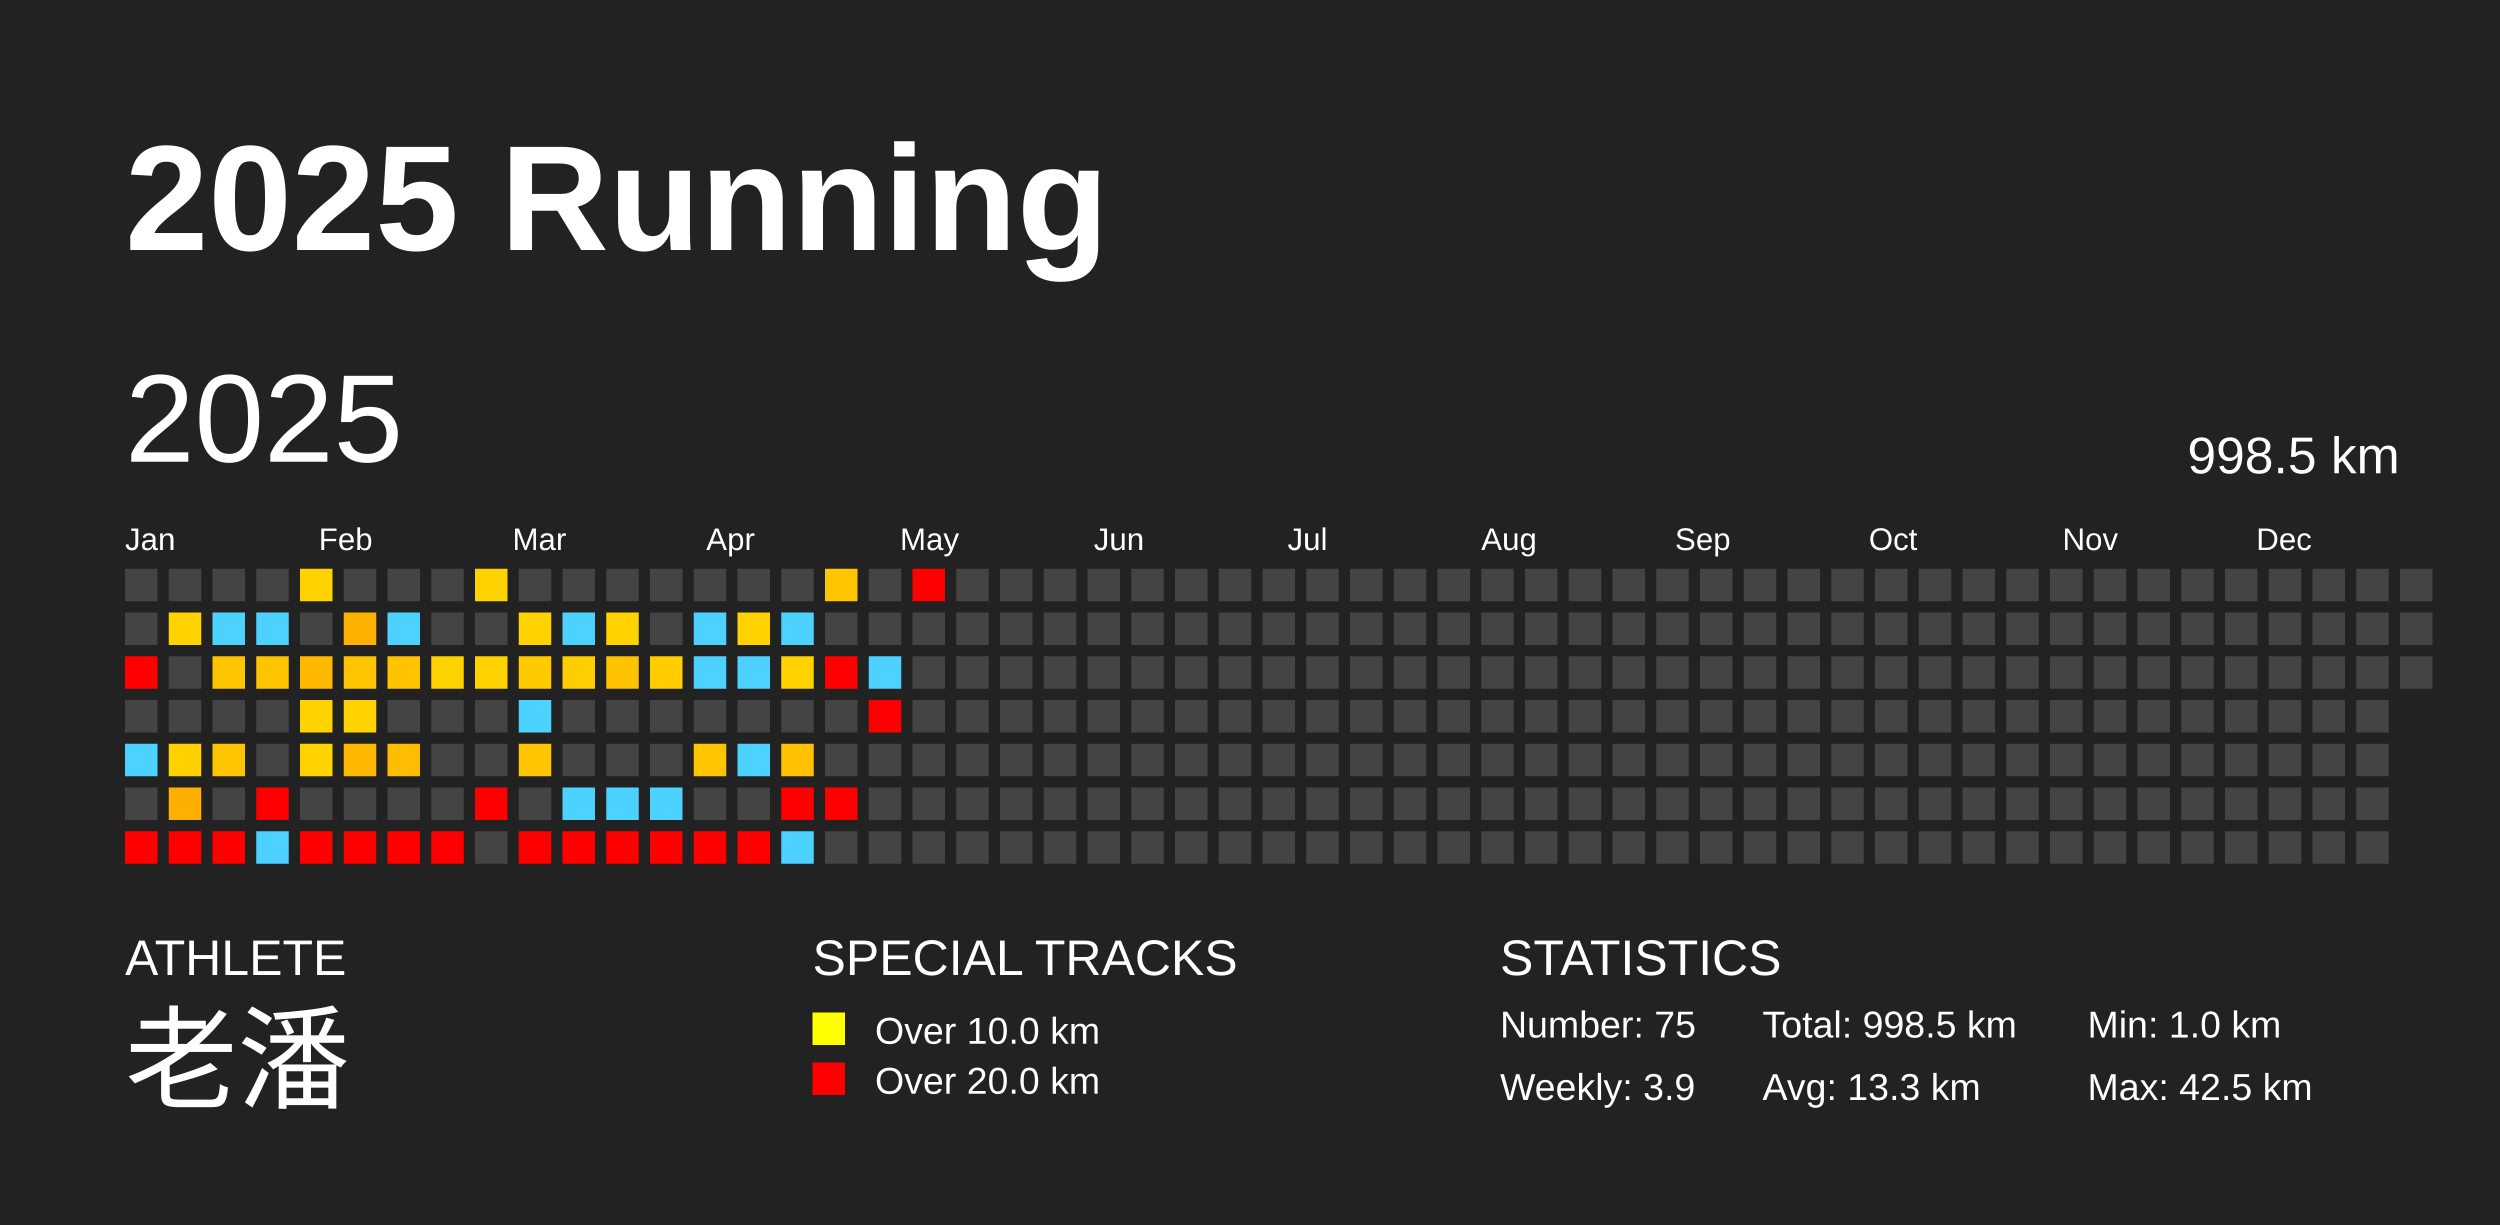
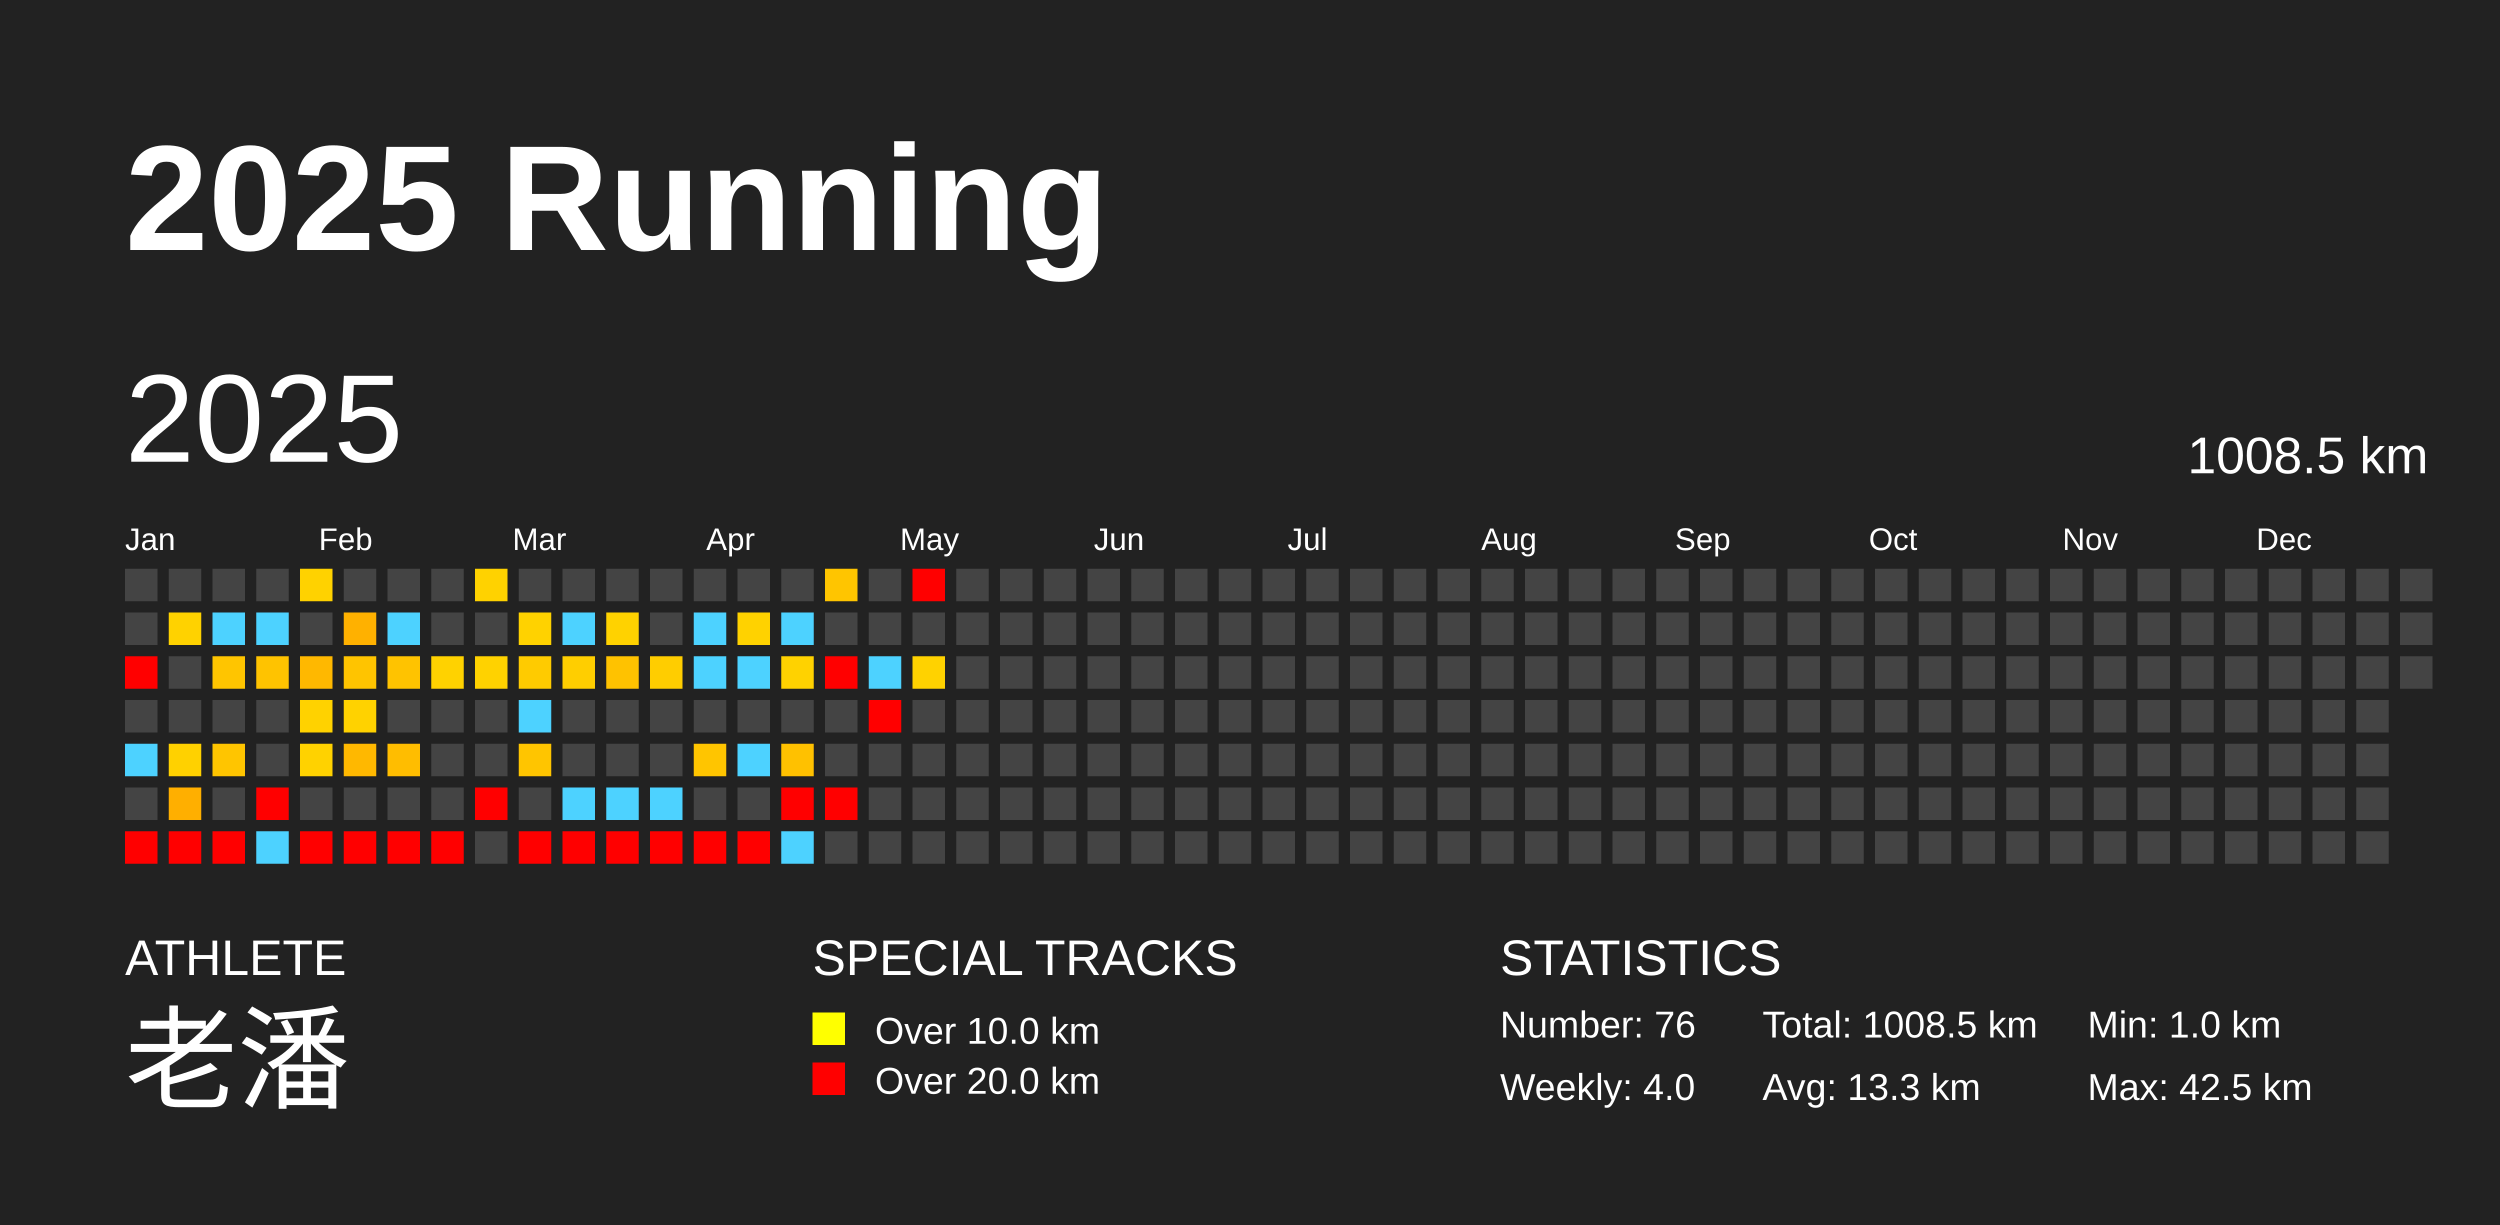
<svg xmlns="http://www.w3.org/2000/svg" baseProfile="full" height="98mm" version="1.1" viewBox="0,0,200,98" width="200mm">
  <defs />
  <rect fill="#222222" height="98" width="200" x="0" y="0" />
  <text fill="#FFFFFF" style="font-size:12px; font-family:Arial; font-weight:bold;" x="10" y="20">2025 Running</text>
  <text fill="#FFFFFF" style="font-size:4px; font-family:Arial" x="10" y="78">ATHLETE</text>
  <text fill="#FFFFFF" style="font-size:9px; font-family:Arial" x="10" y="88">老潘</text>
  <text fill="#FFFFFF" style="font-size:4px; font-family:Arial" x="65" y="78">SPECIAL TRACKS</text>
  <rect fill="yellow" height="2.6" width="2.6" x="65" y="81" />
  <text fill="#FFFFFF" style="font-size:3px; font-family:Arial" x="70" y="83.5">Over 10.0 km</text>
  <rect fill="red" height="2.6" width="2.6" x="65" y="85" />
  <text fill="#FFFFFF" style="font-size:3px; font-family:Arial" x="70" y="87.5">Over 20.0 km</text>
  <text fill="#FFFFFF" style="font-size:4px; font-family:Arial" x="120" y="78">STATISTICS</text>
-   <text fill="#FFFFFF" style="font-size:3px; font-family:Arial" x="120" y="83">Number: 75</text>
-   <text fill="#FFFFFF" style="font-size:3px; font-family:Arial" x="120" y="88">Weekly: 3.9</text>
-   <text fill="#FFFFFF" style="font-size:3px; font-family:Arial" x="141" y="83">Total: 998.5 km</text>
+   <text fill="#FFFFFF" style="font-size:3px; font-family:Arial" x="120" y="83">Number: 76</text>
+   <text fill="#FFFFFF" style="font-size:3px; font-family:Arial" x="120" y="88">Weekly: 4.0</text>
+   <text fill="#FFFFFF" style="font-size:3px; font-family:Arial" x="141" y="83">Total: 1008.5 km</text>
  <text fill="#FFFFFF" style="font-size:3px; font-family:Arial" x="141" y="88">Avg: 13.3 km</text>
  <text fill="#FFFFFF" style="font-size:3px; font-family:Arial" x="167" y="83">Min: 1.0 km</text>
  <text fill="#FFFFFF" style="font-size:3px; font-family:Arial" x="167" y="88">Max: 42.5 km</text>
  <text dominant-baseline="hanging" fill="#FFFFFF" style="font-size:10.0px; font-family:Arial;" x="10" y="30">2025</text>
-   <text dominant-baseline="hanging" fill="#FFFFFF" style="font-size:4.125px; font-family:Arial;" x="175" y="35">998.5 km</text>
+   <text dominant-baseline="hanging" fill="#FFFFFF" style="font-size:4.125px; font-family:Arial;" x="175" y="35">1008.5 km</text>
  <text fill="#FFFFFF" style="font-size:2.5px; font-family:Arial" x="10.0" y="44">Jan</text>
  <text fill="#FFFFFF" style="font-size:2.5px; font-family:Arial" x="25.5" y="44">Feb</text>
  <text fill="#FFFFFF" style="font-size:2.5px; font-family:Arial" x="41.0" y="44">Mar</text>
  <text fill="#FFFFFF" style="font-size:2.5px; font-family:Arial" x="56.5" y="44">Apr</text>
  <text fill="#FFFFFF" style="font-size:2.5px; font-family:Arial" x="72.0" y="44">May</text>
  <text fill="#FFFFFF" style="font-size:2.5px; font-family:Arial" x="87.5" y="44">Jun</text>
  <text fill="#FFFFFF" style="font-size:2.5px; font-family:Arial" x="103.0" y="44">Jul</text>
  <text fill="#FFFFFF" style="font-size:2.5px; font-family:Arial" x="118.5" y="44">Aug</text>
  <text fill="#FFFFFF" style="font-size:2.5px; font-family:Arial" x="134.0" y="44">Sep</text>
  <text fill="#FFFFFF" style="font-size:2.5px; font-family:Arial" x="149.5" y="44">Oct</text>
  <text fill="#FFFFFF" style="font-size:2.5px; font-family:Arial" x="165.0" y="44">Nov</text>
  <text fill="#FFFFFF" style="font-size:2.5px; font-family:Arial" x="180.5" y="44">Dec</text>
  <rect fill="#444444" height="2.6" width="2.6" x="10.0" y="45.5" />
  <rect fill="#444444" height="2.6" width="2.6" x="10.0" y="49.0" />
  <rect fill="red" height="2.6" width="2.6" x="10.0" y="52.5" />
  <rect fill="#444444" height="2.6" width="2.6" x="10.0" y="56.0" />
  <rect fill="#4dd2ff" height="2.6" width="2.6" x="10.0" y="59.5" />
  <rect fill="#444444" height="2.6" width="2.6" x="10.0" y="63.0" />
  <rect fill="red" height="2.6" width="2.6" x="10.0" y="66.5" />
  <rect fill="#444444" height="2.6" width="2.6" x="13.5" y="45.5" />
  <rect fill="#ffd200" height="2.6" width="2.6" x="13.5" y="49.0" />
  <rect fill="#444444" height="2.6" width="2.6" x="13.5" y="52.5" />
  <rect fill="#444444" height="2.6" width="2.6" x="13.5" y="56.0" />
  <rect fill="#ffd100" height="2.6" width="2.6" x="13.5" y="59.5" />
  <rect fill="#ffaf00" height="2.6" width="2.6" x="13.5" y="63.0" />
  <rect fill="red" height="2.6" width="2.6" x="13.5" y="66.5" />
  <rect fill="#444444" height="2.6" width="2.6" x="17.0" y="45.5" />
  <rect fill="#4dd2ff" height="2.6" width="2.6" x="17.0" y="49.0" />
  <rect fill="#ffc500" height="2.6" width="2.6" x="17.0" y="52.5" />
  <rect fill="#444444" height="2.6" width="2.6" x="17.0" y="56.0" />
  <rect fill="#ffc500" height="2.6" width="2.6" x="17.0" y="59.5" />
  <rect fill="#444444" height="2.6" width="2.6" x="17.0" y="63.0" />
  <rect fill="red" height="2.6" width="2.6" x="17.0" y="66.5" />
  <rect fill="#444444" height="2.6" width="2.6" x="20.5" y="45.5" />
  <rect fill="#4dd2ff" height="2.6" width="2.6" x="20.5" y="49.0" />
  <rect fill="#ffc300" height="2.6" width="2.6" x="20.5" y="52.5" />
  <rect fill="#444444" height="2.6" width="2.6" x="20.5" y="56.0" />
  <rect fill="#444444" height="2.6" width="2.6" x="20.5" y="59.5" />
  <rect fill="red" height="2.6" width="2.6" x="20.5" y="63.0" />
  <rect fill="#4dd2ff" height="2.6" width="2.6" x="20.5" y="66.5" />
  <rect fill="#ffd200" height="2.6" width="2.6" x="24.0" y="45.5" />
  <rect fill="#444444" height="2.6" width="2.6" x="24.0" y="49.0" />
  <rect fill="#ffb800" height="2.6" width="2.6" x="24.0" y="52.5" />
  <rect fill="#ffd200" height="2.6" width="2.6" x="24.0" y="56.0" />
  <rect fill="#ffd200" height="2.6" width="2.6" x="24.0" y="59.5" />
  <rect fill="#444444" height="2.6" width="2.6" x="24.0" y="63.0" />
  <rect fill="red" height="2.6" width="2.6" x="24.0" y="66.5" />
  <rect fill="#444444" height="2.6" width="2.6" x="27.5" y="45.5" />
  <rect fill="#ffb100" height="2.6" width="2.6" x="27.5" y="49.0" />
  <rect fill="#ffc400" height="2.6" width="2.6" x="27.5" y="52.5" />
  <rect fill="#ffd200" height="2.6" width="2.6" x="27.5" y="56.0" />
  <rect fill="#ffb800" height="2.6" width="2.6" x="27.5" y="59.5" />
  <rect fill="#444444" height="2.6" width="2.6" x="27.5" y="63.0" />
  <rect fill="red" height="2.6" width="2.6" x="27.5" y="66.5" />
  <rect fill="#444444" height="2.6" width="2.6" x="31.0" y="45.5" />
  <rect fill="#4dd2ff" height="2.6" width="2.6" x="31.0" y="49.0" />
  <rect fill="#ffc300" height="2.6" width="2.6" x="31.0" y="52.5" />
  <rect fill="#444444" height="2.6" width="2.6" x="31.0" y="56.0" />
  <rect fill="#ffbd00" height="2.6" width="2.6" x="31.0" y="59.5" />
  <rect fill="#444444" height="2.6" width="2.6" x="31.0" y="63.0" />
  <rect fill="red" height="2.6" width="2.6" x="31.0" y="66.5" />
  <rect fill="#444444" height="2.6" width="2.6" x="34.5" y="45.5" />
  <rect fill="#444444" height="2.6" width="2.6" x="34.5" y="49.0" />
  <rect fill="#ffd200" height="2.6" width="2.6" x="34.5" y="52.5" />
  <rect fill="#444444" height="2.6" width="2.6" x="34.5" y="56.0" />
  <rect fill="#444444" height="2.6" width="2.6" x="34.5" y="59.5" />
  <rect fill="#444444" height="2.6" width="2.6" x="34.5" y="63.0" />
  <rect fill="red" height="2.6" width="2.6" x="34.5" y="66.5" />
  <rect fill="#ffd200" height="2.6" width="2.6" x="38.0" y="45.5" />
  <rect fill="#444444" height="2.6" width="2.6" x="38.0" y="49.0" />
  <rect fill="#ffd200" height="2.6" width="2.6" x="38.0" y="52.5" />
  <rect fill="#444444" height="2.6" width="2.6" x="38.0" y="56.0" />
  <rect fill="#444444" height="2.6" width="2.6" x="38.0" y="59.5" />
  <rect fill="red" height="2.6" width="2.6" x="38.0" y="63.0" />
  <rect fill="#444444" height="2.6" width="2.6" x="38.0" y="66.5" />
  <rect fill="#444444" height="2.6" width="2.6" x="41.5" y="45.5" />
  <rect fill="#ffd200" height="2.6" width="2.6" x="41.5" y="49.0" />
  <rect fill="#ffcb00" height="2.6" width="2.6" x="41.5" y="52.5" />
  <rect fill="#4dd2ff" height="2.6" width="2.6" x="41.5" y="56.0" />
  <rect fill="#ffc500" height="2.6" width="2.6" x="41.5" y="59.5" />
  <rect fill="#444444" height="2.6" width="2.6" x="41.5" y="63.0" />
  <rect fill="red" height="2.6" width="2.6" x="41.5" y="66.5" />
  <rect fill="#444444" height="2.6" width="2.6" x="45.0" y="45.5" />
  <rect fill="#4dd2ff" height="2.6" width="2.6" x="45.0" y="49.0" />
  <rect fill="#ffce00" height="2.6" width="2.6" x="45.0" y="52.5" />
  <rect fill="#444444" height="2.6" width="2.6" x="45.0" y="56.0" />
  <rect fill="#444444" height="2.6" width="2.6" x="45.0" y="59.5" />
  <rect fill="#4dd2ff" height="2.6" width="2.6" x="45.0" y="63.0" />
  <rect fill="red" height="2.6" width="2.6" x="45.0" y="66.5" />
  <rect fill="#444444" height="2.6" width="2.6" x="48.5" y="45.5" />
  <rect fill="#ffd200" height="2.6" width="2.6" x="48.5" y="49.0" />
  <rect fill="#ffc200" height="2.6" width="2.6" x="48.5" y="52.5" />
  <rect fill="#444444" height="2.6" width="2.6" x="48.5" y="56.0" />
  <rect fill="#444444" height="2.6" width="2.6" x="48.5" y="59.5" />
  <rect fill="#4dd2ff" height="2.6" width="2.6" x="48.5" y="63.0" />
  <rect fill="red" height="2.6" width="2.6" x="48.5" y="66.5" />
  <rect fill="#444444" height="2.6" width="2.6" x="52.0" y="45.5" />
  <rect fill="#444444" height="2.6" width="2.6" x="52.0" y="49.0" />
  <rect fill="#ffcd00" height="2.6" width="2.6" x="52.0" y="52.5" />
  <rect fill="#444444" height="2.6" width="2.6" x="52.0" y="56.0" />
  <rect fill="#444444" height="2.6" width="2.6" x="52.0" y="59.5" />
  <rect fill="#4dd2ff" height="2.6" width="2.6" x="52.0" y="63.0" />
  <rect fill="red" height="2.6" width="2.6" x="52.0" y="66.5" />
  <rect fill="#444444" height="2.6" width="2.6" x="55.5" y="45.5" />
  <rect fill="#4dd2ff" height="2.6" width="2.6" x="55.5" y="49.0" />
  <rect fill="#4dd2ff" height="2.6" width="2.6" x="55.5" y="52.5" />
  <rect fill="#444444" height="2.6" width="2.6" x="55.5" y="56.0" />
  <rect fill="#ffc500" height="2.6" width="2.6" x="55.5" y="59.5" />
  <rect fill="#444444" height="2.6" width="2.6" x="55.5" y="63.0" />
  <rect fill="red" height="2.6" width="2.6" x="55.5" y="66.5" />
  <rect fill="#444444" height="2.6" width="2.6" x="59.0" y="45.5" />
  <rect fill="#ffd200" height="2.6" width="2.6" x="59.0" y="49.0" />
  <rect fill="#4dd2ff" height="2.6" width="2.6" x="59.0" y="52.5" />
  <rect fill="#444444" height="2.6" width="2.6" x="59.0" y="56.0" />
  <rect fill="#4dd2ff" height="2.6" width="2.6" x="59.0" y="59.5" />
  <rect fill="#444444" height="2.6" width="2.6" x="59.0" y="63.0" />
  <rect fill="red" height="2.6" width="2.6" x="59.0" y="66.5" />
  <rect fill="#444444" height="2.6" width="2.6" x="62.5" y="45.5" />
  <rect fill="#4dd2ff" height="2.6" width="2.6" x="62.5" y="49.0" />
  <rect fill="#ffd200" height="2.6" width="2.6" x="62.5" y="52.5" />
  <rect fill="#444444" height="2.6" width="2.6" x="62.5" y="56.0" />
  <rect fill="#ffc100" height="2.6" width="2.6" x="62.5" y="59.5" />
  <rect fill="red" height="2.6" width="2.6" x="62.5" y="63.0" />
  <rect fill="#4dd2ff" height="2.6" width="2.6" x="62.5" y="66.5" />
  <rect fill="#ffc500" height="2.6" width="2.6" x="66.0" y="45.5" />
  <rect fill="#444444" height="2.6" width="2.6" x="66.0" y="49.0" />
  <rect fill="red" height="2.6" width="2.6" x="66.0" y="52.5" />
  <rect fill="#444444" height="2.6" width="2.6" x="66.0" y="56.0" />
  <rect fill="#444444" height="2.6" width="2.6" x="66.0" y="59.5" />
  <rect fill="red" height="2.6" width="2.6" x="66.0" y="63.0" />
  <rect fill="#444444" height="2.6" width="2.6" x="66.0" y="66.5" />
  <rect fill="#444444" height="2.6" width="2.6" x="69.5" y="45.5" />
  <rect fill="#444444" height="2.6" width="2.6" x="69.5" y="49.0" />
  <rect fill="#4dd2ff" height="2.6" width="2.6" x="69.5" y="52.5" />
  <rect fill="red" height="2.6" width="2.6" x="69.5" y="56.0" />
  <rect fill="#444444" height="2.6" width="2.6" x="69.5" y="59.5" />
  <rect fill="#444444" height="2.6" width="2.6" x="69.5" y="63.0" />
  <rect fill="#444444" height="2.6" width="2.6" x="69.5" y="66.5" />
  <rect fill="red" height="2.6" width="2.6" x="73.0" y="45.5" />
  <rect fill="#444444" height="2.6" width="2.6" x="73.0" y="49.0" />
-   <rect fill="#444444" height="2.6" width="2.6" x="73.0" y="52.5" />
+   <rect fill="#ffd200" height="2.6" width="2.6" x="73.0" y="52.5" />
  <rect fill="#444444" height="2.6" width="2.6" x="73.0" y="56.0" />
  <rect fill="#444444" height="2.6" width="2.6" x="73.0" y="59.5" />
  <rect fill="#444444" height="2.6" width="2.6" x="73.0" y="63.0" />
  <rect fill="#444444" height="2.6" width="2.6" x="73.0" y="66.5" />
  <rect fill="#444444" height="2.6" width="2.6" x="76.5" y="45.5" />
  <rect fill="#444444" height="2.6" width="2.6" x="76.5" y="49.0" />
  <rect fill="#444444" height="2.6" width="2.6" x="76.5" y="52.5" />
  <rect fill="#444444" height="2.6" width="2.6" x="76.5" y="56.0" />
  <rect fill="#444444" height="2.6" width="2.6" x="76.5" y="59.5" />
  <rect fill="#444444" height="2.6" width="2.6" x="76.5" y="63.0" />
  <rect fill="#444444" height="2.6" width="2.6" x="76.5" y="66.5" />
  <rect fill="#444444" height="2.6" width="2.6" x="80.0" y="45.5" />
  <rect fill="#444444" height="2.6" width="2.6" x="80.0" y="49.0" />
  <rect fill="#444444" height="2.6" width="2.6" x="80.0" y="52.5" />
  <rect fill="#444444" height="2.6" width="2.6" x="80.0" y="56.0" />
  <rect fill="#444444" height="2.6" width="2.6" x="80.0" y="59.5" />
  <rect fill="#444444" height="2.6" width="2.6" x="80.0" y="63.0" />
  <rect fill="#444444" height="2.6" width="2.6" x="80.0" y="66.5" />
  <rect fill="#444444" height="2.6" width="2.6" x="83.5" y="45.5" />
  <rect fill="#444444" height="2.6" width="2.6" x="83.5" y="49.0" />
  <rect fill="#444444" height="2.6" width="2.6" x="83.5" y="52.5" />
  <rect fill="#444444" height="2.6" width="2.6" x="83.5" y="56.0" />
  <rect fill="#444444" height="2.6" width="2.6" x="83.5" y="59.5" />
  <rect fill="#444444" height="2.6" width="2.6" x="83.5" y="63.0" />
  <rect fill="#444444" height="2.6" width="2.6" x="83.5" y="66.5" />
  <rect fill="#444444" height="2.6" width="2.6" x="87.0" y="45.5" />
  <rect fill="#444444" height="2.6" width="2.6" x="87.0" y="49.0" />
  <rect fill="#444444" height="2.6" width="2.6" x="87.0" y="52.5" />
  <rect fill="#444444" height="2.6" width="2.6" x="87.0" y="56.0" />
  <rect fill="#444444" height="2.6" width="2.6" x="87.0" y="59.5" />
  <rect fill="#444444" height="2.6" width="2.6" x="87.0" y="63.0" />
  <rect fill="#444444" height="2.6" width="2.6" x="87.0" y="66.5" />
  <rect fill="#444444" height="2.6" width="2.6" x="90.5" y="45.5" />
  <rect fill="#444444" height="2.6" width="2.6" x="90.5" y="49.0" />
  <rect fill="#444444" height="2.6" width="2.6" x="90.5" y="52.5" />
  <rect fill="#444444" height="2.6" width="2.6" x="90.5" y="56.0" />
  <rect fill="#444444" height="2.6" width="2.6" x="90.5" y="59.5" />
  <rect fill="#444444" height="2.6" width="2.6" x="90.5" y="63.0" />
  <rect fill="#444444" height="2.6" width="2.6" x="90.5" y="66.5" />
  <rect fill="#444444" height="2.6" width="2.6" x="94.0" y="45.5" />
  <rect fill="#444444" height="2.6" width="2.6" x="94.0" y="49.0" />
  <rect fill="#444444" height="2.6" width="2.6" x="94.0" y="52.5" />
  <rect fill="#444444" height="2.6" width="2.6" x="94.0" y="56.0" />
  <rect fill="#444444" height="2.6" width="2.6" x="94.0" y="59.5" />
  <rect fill="#444444" height="2.6" width="2.6" x="94.0" y="63.0" />
  <rect fill="#444444" height="2.6" width="2.6" x="94.0" y="66.5" />
  <rect fill="#444444" height="2.6" width="2.6" x="97.5" y="45.5" />
  <rect fill="#444444" height="2.6" width="2.6" x="97.5" y="49.0" />
  <rect fill="#444444" height="2.6" width="2.6" x="97.5" y="52.5" />
  <rect fill="#444444" height="2.6" width="2.6" x="97.5" y="56.0" />
  <rect fill="#444444" height="2.6" width="2.6" x="97.5" y="59.5" />
  <rect fill="#444444" height="2.6" width="2.6" x="97.5" y="63.0" />
  <rect fill="#444444" height="2.6" width="2.6" x="97.5" y="66.5" />
  <rect fill="#444444" height="2.6" width="2.6" x="101.0" y="45.5" />
  <rect fill="#444444" height="2.6" width="2.6" x="101.0" y="49.0" />
  <rect fill="#444444" height="2.6" width="2.6" x="101.0" y="52.5" />
  <rect fill="#444444" height="2.6" width="2.6" x="101.0" y="56.0" />
  <rect fill="#444444" height="2.6" width="2.6" x="101.0" y="59.5" />
  <rect fill="#444444" height="2.6" width="2.6" x="101.0" y="63.0" />
  <rect fill="#444444" height="2.6" width="2.6" x="101.0" y="66.5" />
  <rect fill="#444444" height="2.6" width="2.6" x="104.5" y="45.5" />
  <rect fill="#444444" height="2.6" width="2.6" x="104.5" y="49.0" />
  <rect fill="#444444" height="2.6" width="2.6" x="104.5" y="52.5" />
  <rect fill="#444444" height="2.6" width="2.6" x="104.5" y="56.0" />
  <rect fill="#444444" height="2.6" width="2.6" x="104.5" y="59.5" />
  <rect fill="#444444" height="2.6" width="2.6" x="104.5" y="63.0" />
  <rect fill="#444444" height="2.6" width="2.6" x="104.5" y="66.5" />
  <rect fill="#444444" height="2.6" width="2.6" x="108.0" y="45.5" />
  <rect fill="#444444" height="2.6" width="2.6" x="108.0" y="49.0" />
  <rect fill="#444444" height="2.6" width="2.6" x="108.0" y="52.5" />
  <rect fill="#444444" height="2.6" width="2.6" x="108.0" y="56.0" />
  <rect fill="#444444" height="2.6" width="2.6" x="108.0" y="59.5" />
  <rect fill="#444444" height="2.6" width="2.6" x="108.0" y="63.0" />
  <rect fill="#444444" height="2.6" width="2.6" x="108.0" y="66.5" />
  <rect fill="#444444" height="2.6" width="2.6" x="111.5" y="45.5" />
  <rect fill="#444444" height="2.6" width="2.6" x="111.5" y="49.0" />
  <rect fill="#444444" height="2.6" width="2.6" x="111.5" y="52.5" />
  <rect fill="#444444" height="2.6" width="2.6" x="111.5" y="56.0" />
  <rect fill="#444444" height="2.6" width="2.6" x="111.5" y="59.5" />
  <rect fill="#444444" height="2.6" width="2.6" x="111.5" y="63.0" />
  <rect fill="#444444" height="2.6" width="2.6" x="111.5" y="66.5" />
  <rect fill="#444444" height="2.6" width="2.6" x="115.0" y="45.5" />
  <rect fill="#444444" height="2.6" width="2.6" x="115.0" y="49.0" />
  <rect fill="#444444" height="2.6" width="2.6" x="115.0" y="52.5" />
  <rect fill="#444444" height="2.6" width="2.6" x="115.0" y="56.0" />
  <rect fill="#444444" height="2.6" width="2.6" x="115.0" y="59.5" />
  <rect fill="#444444" height="2.6" width="2.6" x="115.0" y="63.0" />
  <rect fill="#444444" height="2.6" width="2.6" x="115.0" y="66.5" />
  <rect fill="#444444" height="2.6" width="2.6" x="118.5" y="45.5" />
  <rect fill="#444444" height="2.6" width="2.6" x="118.5" y="49.0" />
  <rect fill="#444444" height="2.6" width="2.6" x="118.5" y="52.5" />
  <rect fill="#444444" height="2.6" width="2.6" x="118.5" y="56.0" />
  <rect fill="#444444" height="2.6" width="2.6" x="118.5" y="59.5" />
  <rect fill="#444444" height="2.6" width="2.6" x="118.5" y="63.0" />
  <rect fill="#444444" height="2.6" width="2.6" x="118.5" y="66.5" />
  <rect fill="#444444" height="2.6" width="2.6" x="122.0" y="45.5" />
  <rect fill="#444444" height="2.6" width="2.6" x="122.0" y="49.0" />
  <rect fill="#444444" height="2.6" width="2.6" x="122.0" y="52.5" />
  <rect fill="#444444" height="2.6" width="2.6" x="122.0" y="56.0" />
  <rect fill="#444444" height="2.6" width="2.6" x="122.0" y="59.5" />
  <rect fill="#444444" height="2.6" width="2.6" x="122.0" y="63.0" />
  <rect fill="#444444" height="2.6" width="2.6" x="122.0" y="66.5" />
  <rect fill="#444444" height="2.6" width="2.6" x="125.5" y="45.5" />
  <rect fill="#444444" height="2.6" width="2.6" x="125.5" y="49.0" />
  <rect fill="#444444" height="2.6" width="2.6" x="125.5" y="52.5" />
  <rect fill="#444444" height="2.6" width="2.6" x="125.5" y="56.0" />
  <rect fill="#444444" height="2.6" width="2.6" x="125.5" y="59.5" />
  <rect fill="#444444" height="2.6" width="2.6" x="125.5" y="63.0" />
  <rect fill="#444444" height="2.6" width="2.6" x="125.5" y="66.5" />
  <rect fill="#444444" height="2.6" width="2.6" x="129.0" y="45.5" />
  <rect fill="#444444" height="2.6" width="2.6" x="129.0" y="49.0" />
  <rect fill="#444444" height="2.6" width="2.6" x="129.0" y="52.5" />
  <rect fill="#444444" height="2.6" width="2.6" x="129.0" y="56.0" />
  <rect fill="#444444" height="2.6" width="2.6" x="129.0" y="59.5" />
  <rect fill="#444444" height="2.6" width="2.6" x="129.0" y="63.0" />
  <rect fill="#444444" height="2.6" width="2.6" x="129.0" y="66.5" />
  <rect fill="#444444" height="2.6" width="2.6" x="132.5" y="45.5" />
  <rect fill="#444444" height="2.6" width="2.6" x="132.5" y="49.0" />
  <rect fill="#444444" height="2.6" width="2.6" x="132.5" y="52.5" />
  <rect fill="#444444" height="2.6" width="2.6" x="132.5" y="56.0" />
  <rect fill="#444444" height="2.6" width="2.6" x="132.5" y="59.5" />
  <rect fill="#444444" height="2.6" width="2.6" x="132.5" y="63.0" />
  <rect fill="#444444" height="2.6" width="2.6" x="132.5" y="66.5" />
  <rect fill="#444444" height="2.6" width="2.6" x="136.0" y="45.5" />
  <rect fill="#444444" height="2.6" width="2.6" x="136.0" y="49.0" />
  <rect fill="#444444" height="2.6" width="2.6" x="136.0" y="52.5" />
  <rect fill="#444444" height="2.6" width="2.6" x="136.0" y="56.0" />
  <rect fill="#444444" height="2.6" width="2.6" x="136.0" y="59.5" />
  <rect fill="#444444" height="2.6" width="2.6" x="136.0" y="63.0" />
  <rect fill="#444444" height="2.6" width="2.6" x="136.0" y="66.5" />
  <rect fill="#444444" height="2.6" width="2.6" x="139.5" y="45.5" />
  <rect fill="#444444" height="2.6" width="2.6" x="139.5" y="49.0" />
  <rect fill="#444444" height="2.6" width="2.6" x="139.5" y="52.5" />
  <rect fill="#444444" height="2.6" width="2.6" x="139.5" y="56.0" />
  <rect fill="#444444" height="2.6" width="2.6" x="139.5" y="59.5" />
  <rect fill="#444444" height="2.6" width="2.6" x="139.5" y="63.0" />
  <rect fill="#444444" height="2.6" width="2.6" x="139.5" y="66.5" />
  <rect fill="#444444" height="2.6" width="2.6" x="143.0" y="45.5" />
  <rect fill="#444444" height="2.6" width="2.6" x="143.0" y="49.0" />
  <rect fill="#444444" height="2.6" width="2.6" x="143.0" y="52.5" />
  <rect fill="#444444" height="2.6" width="2.6" x="143.0" y="56.0" />
  <rect fill="#444444" height="2.6" width="2.6" x="143.0" y="59.5" />
  <rect fill="#444444" height="2.6" width="2.6" x="143.0" y="63.0" />
  <rect fill="#444444" height="2.6" width="2.6" x="143.0" y="66.5" />
  <rect fill="#444444" height="2.6" width="2.6" x="146.5" y="45.5" />
  <rect fill="#444444" height="2.6" width="2.6" x="146.5" y="49.0" />
  <rect fill="#444444" height="2.6" width="2.6" x="146.5" y="52.5" />
  <rect fill="#444444" height="2.6" width="2.6" x="146.5" y="56.0" />
  <rect fill="#444444" height="2.6" width="2.6" x="146.5" y="59.5" />
  <rect fill="#444444" height="2.6" width="2.6" x="146.5" y="63.0" />
  <rect fill="#444444" height="2.6" width="2.6" x="146.5" y="66.5" />
  <rect fill="#444444" height="2.6" width="2.6" x="150.0" y="45.5" />
  <rect fill="#444444" height="2.6" width="2.6" x="150.0" y="49.0" />
  <rect fill="#444444" height="2.6" width="2.6" x="150.0" y="52.5" />
  <rect fill="#444444" height="2.6" width="2.6" x="150.0" y="56.0" />
  <rect fill="#444444" height="2.6" width="2.6" x="150.0" y="59.5" />
  <rect fill="#444444" height="2.6" width="2.6" x="150.0" y="63.0" />
  <rect fill="#444444" height="2.6" width="2.6" x="150.0" y="66.5" />
  <rect fill="#444444" height="2.6" width="2.6" x="153.5" y="45.5" />
  <rect fill="#444444" height="2.6" width="2.6" x="153.5" y="49.0" />
  <rect fill="#444444" height="2.6" width="2.6" x="153.5" y="52.5" />
  <rect fill="#444444" height="2.6" width="2.6" x="153.5" y="56.0" />
  <rect fill="#444444" height="2.6" width="2.6" x="153.5" y="59.5" />
  <rect fill="#444444" height="2.6" width="2.6" x="153.5" y="63.0" />
  <rect fill="#444444" height="2.6" width="2.6" x="153.5" y="66.5" />
  <rect fill="#444444" height="2.6" width="2.6" x="157.0" y="45.5" />
  <rect fill="#444444" height="2.6" width="2.6" x="157.0" y="49.0" />
  <rect fill="#444444" height="2.6" width="2.6" x="157.0" y="52.5" />
  <rect fill="#444444" height="2.6" width="2.6" x="157.0" y="56.0" />
  <rect fill="#444444" height="2.6" width="2.6" x="157.0" y="59.5" />
  <rect fill="#444444" height="2.6" width="2.6" x="157.0" y="63.0" />
  <rect fill="#444444" height="2.6" width="2.6" x="157.0" y="66.5" />
  <rect fill="#444444" height="2.6" width="2.6" x="160.5" y="45.5" />
  <rect fill="#444444" height="2.6" width="2.6" x="160.5" y="49.0" />
  <rect fill="#444444" height="2.6" width="2.6" x="160.5" y="52.5" />
  <rect fill="#444444" height="2.6" width="2.6" x="160.5" y="56.0" />
  <rect fill="#444444" height="2.6" width="2.6" x="160.5" y="59.5" />
  <rect fill="#444444" height="2.6" width="2.6" x="160.5" y="63.0" />
  <rect fill="#444444" height="2.6" width="2.6" x="160.5" y="66.5" />
  <rect fill="#444444" height="2.6" width="2.6" x="164.0" y="45.5" />
  <rect fill="#444444" height="2.6" width="2.6" x="164.0" y="49.0" />
  <rect fill="#444444" height="2.6" width="2.6" x="164.0" y="52.5" />
  <rect fill="#444444" height="2.6" width="2.6" x="164.0" y="56.0" />
  <rect fill="#444444" height="2.6" width="2.6" x="164.0" y="59.5" />
  <rect fill="#444444" height="2.6" width="2.6" x="164.0" y="63.0" />
  <rect fill="#444444" height="2.6" width="2.6" x="164.0" y="66.5" />
  <rect fill="#444444" height="2.6" width="2.6" x="167.5" y="45.5" />
  <rect fill="#444444" height="2.6" width="2.6" x="167.5" y="49.0" />
  <rect fill="#444444" height="2.6" width="2.6" x="167.5" y="52.5" />
  <rect fill="#444444" height="2.6" width="2.6" x="167.5" y="56.0" />
  <rect fill="#444444" height="2.6" width="2.6" x="167.5" y="59.5" />
  <rect fill="#444444" height="2.6" width="2.6" x="167.5" y="63.0" />
  <rect fill="#444444" height="2.6" width="2.6" x="167.5" y="66.5" />
  <rect fill="#444444" height="2.6" width="2.6" x="171.0" y="45.5" />
  <rect fill="#444444" height="2.6" width="2.6" x="171.0" y="49.0" />
  <rect fill="#444444" height="2.6" width="2.6" x="171.0" y="52.5" />
  <rect fill="#444444" height="2.6" width="2.6" x="171.0" y="56.0" />
  <rect fill="#444444" height="2.6" width="2.6" x="171.0" y="59.5" />
  <rect fill="#444444" height="2.6" width="2.6" x="171.0" y="63.0" />
  <rect fill="#444444" height="2.6" width="2.6" x="171.0" y="66.5" />
  <rect fill="#444444" height="2.6" width="2.6" x="174.5" y="45.5" />
  <rect fill="#444444" height="2.6" width="2.6" x="174.5" y="49.0" />
  <rect fill="#444444" height="2.6" width="2.6" x="174.5" y="52.5" />
  <rect fill="#444444" height="2.6" width="2.6" x="174.5" y="56.0" />
  <rect fill="#444444" height="2.6" width="2.6" x="174.5" y="59.5" />
  <rect fill="#444444" height="2.6" width="2.6" x="174.5" y="63.0" />
  <rect fill="#444444" height="2.6" width="2.6" x="174.5" y="66.5" />
  <rect fill="#444444" height="2.6" width="2.6" x="178.0" y="45.5" />
  <rect fill="#444444" height="2.6" width="2.6" x="178.0" y="49.0" />
  <rect fill="#444444" height="2.6" width="2.6" x="178.0" y="52.5" />
  <rect fill="#444444" height="2.6" width="2.6" x="178.0" y="56.0" />
  <rect fill="#444444" height="2.6" width="2.6" x="178.0" y="59.5" />
  <rect fill="#444444" height="2.6" width="2.6" x="178.0" y="63.0" />
  <rect fill="#444444" height="2.6" width="2.6" x="178.0" y="66.5" />
  <rect fill="#444444" height="2.6" width="2.6" x="181.5" y="45.5" />
  <rect fill="#444444" height="2.6" width="2.6" x="181.5" y="49.0" />
  <rect fill="#444444" height="2.6" width="2.6" x="181.5" y="52.5" />
  <rect fill="#444444" height="2.6" width="2.6" x="181.5" y="56.0" />
  <rect fill="#444444" height="2.6" width="2.6" x="181.5" y="59.5" />
  <rect fill="#444444" height="2.6" width="2.6" x="181.5" y="63.0" />
  <rect fill="#444444" height="2.6" width="2.6" x="181.5" y="66.5" />
  <rect fill="#444444" height="2.6" width="2.6" x="185.0" y="45.5" />
  <rect fill="#444444" height="2.6" width="2.6" x="185.0" y="49.0" />
  <rect fill="#444444" height="2.6" width="2.6" x="185.0" y="52.5" />
  <rect fill="#444444" height="2.6" width="2.6" x="185.0" y="56.0" />
  <rect fill="#444444" height="2.6" width="2.6" x="185.0" y="59.5" />
  <rect fill="#444444" height="2.6" width="2.6" x="185.0" y="63.0" />
  <rect fill="#444444" height="2.6" width="2.6" x="185.0" y="66.5" />
  <rect fill="#444444" height="2.6" width="2.6" x="188.5" y="45.5" />
  <rect fill="#444444" height="2.6" width="2.6" x="188.5" y="49.0" />
  <rect fill="#444444" height="2.6" width="2.6" x="188.5" y="52.5" />
  <rect fill="#444444" height="2.6" width="2.6" x="188.5" y="56.0" />
  <rect fill="#444444" height="2.6" width="2.6" x="188.5" y="59.5" />
  <rect fill="#444444" height="2.6" width="2.6" x="188.5" y="63.0" />
  <rect fill="#444444" height="2.6" width="2.6" x="188.5" y="66.5" />
  <rect fill="#444444" height="2.6" width="2.6" x="192.0" y="45.5" />
  <rect fill="#444444" height="2.6" width="2.6" x="192.0" y="49.0" />
  <rect fill="#444444" height="2.6" width="2.6" x="192.0" y="52.5" />
</svg>
